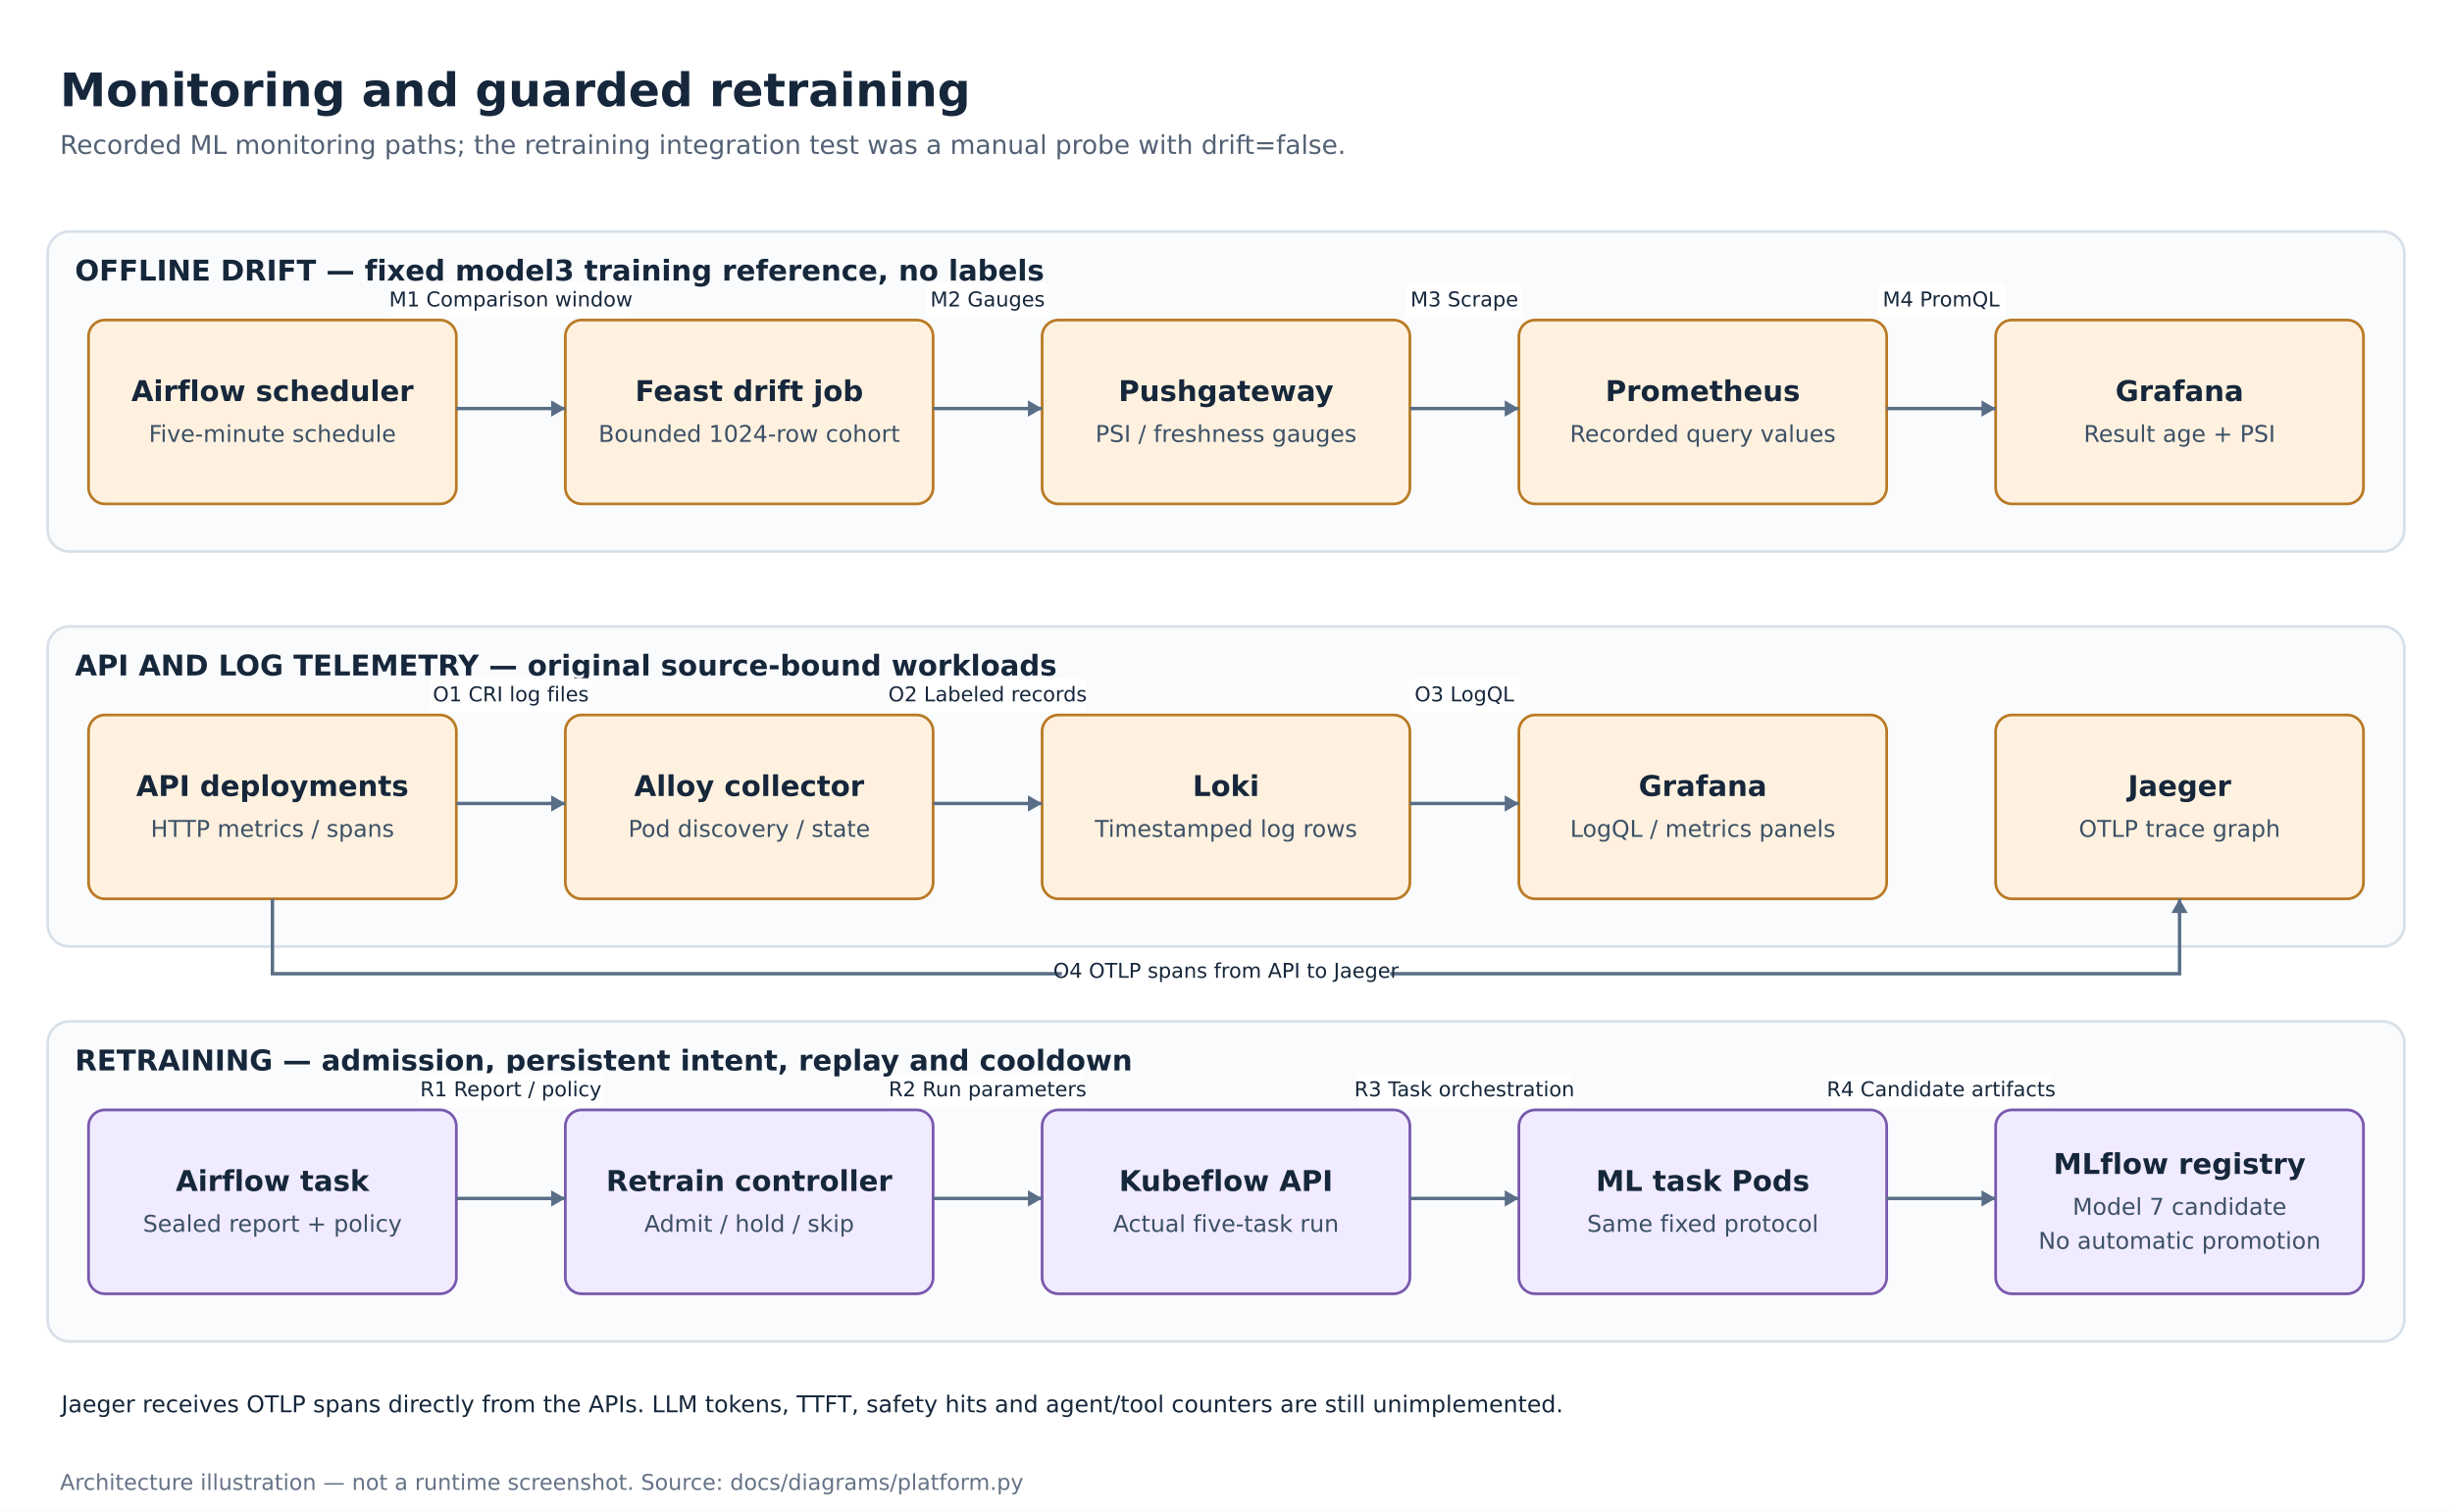
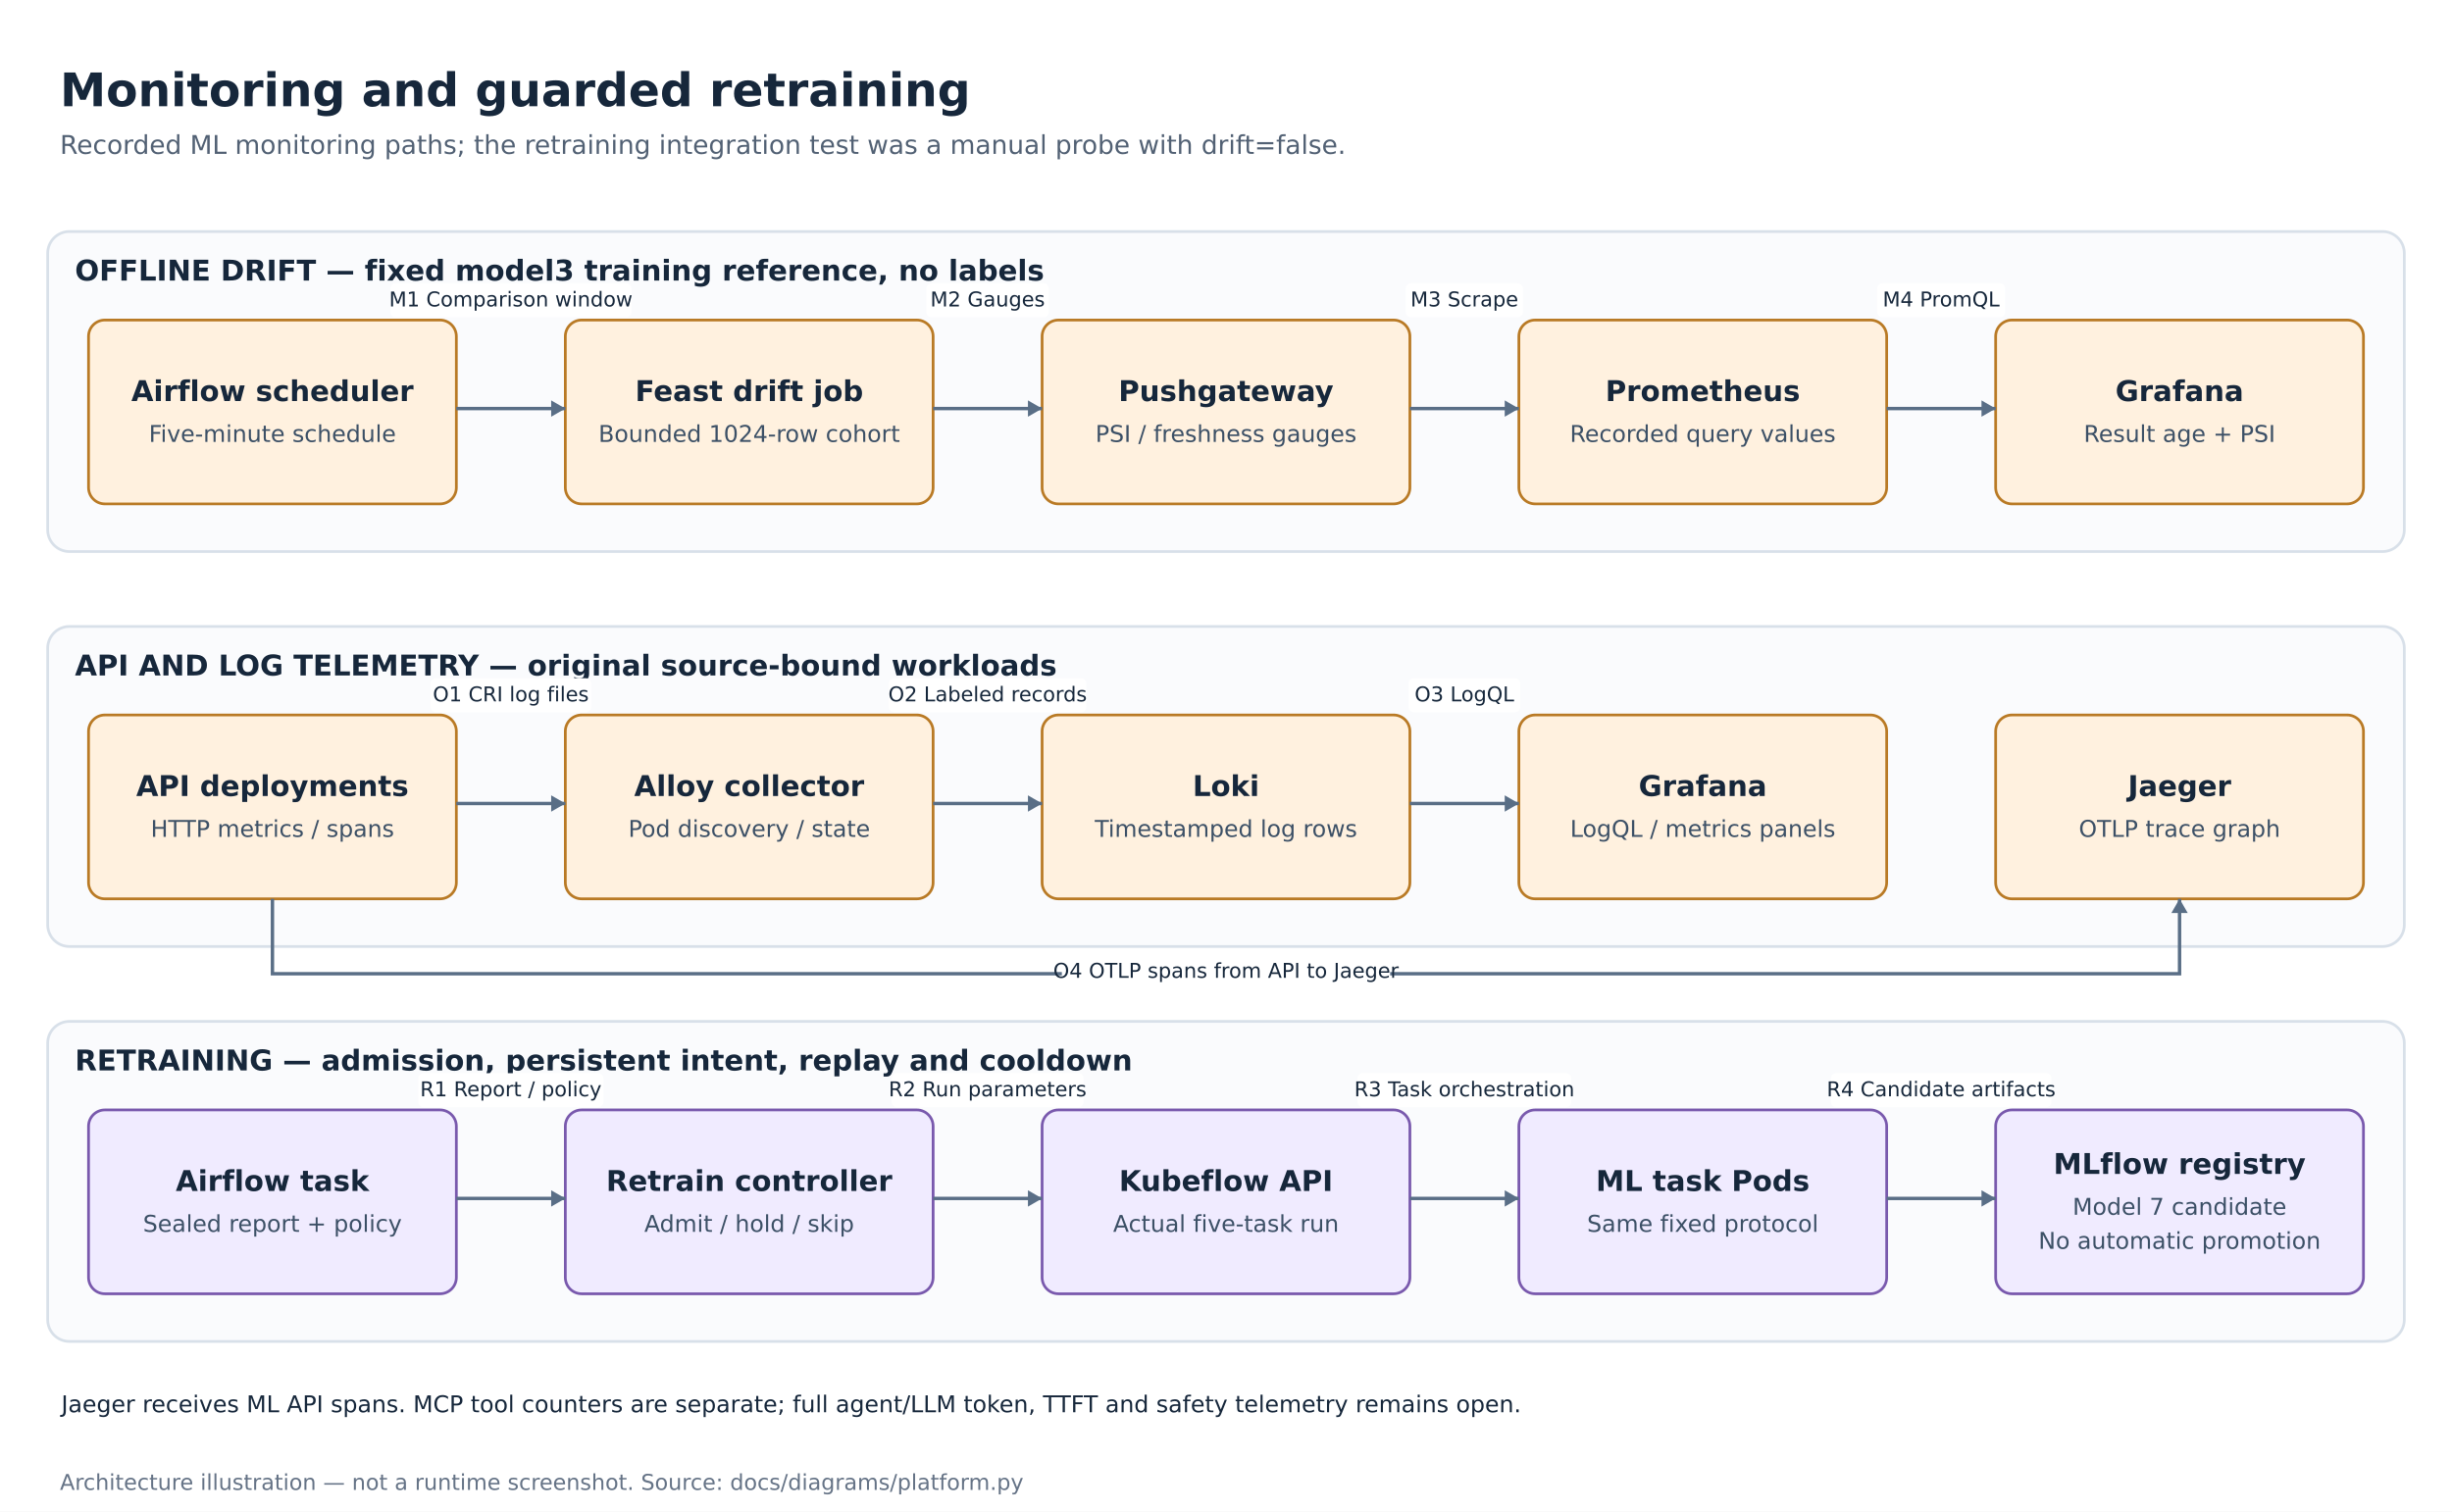
<svg xmlns="http://www.w3.org/2000/svg" width="1800" height="1110" viewBox="0 0 1800 1110" role="img" aria-labelledby="title desc">
  <rect width="100%" height="100%" fill="white" />
  <text x="44" y="78" font-family="Segoe UI,DejaVu Sans,sans-serif" font-size="34" font-weight="600" text-anchor="start" fill="#16273b">Monitoring and guarded retraining</text>
  <text x="44" y="113" font-family="Segoe UI,DejaVu Sans,sans-serif" font-size="19" font-weight="400" text-anchor="start" fill="#526174">Recorded ML monitoring paths; the retraining integration test was a manual probe with drift=false.</text>
  <text x="44" y="1094" font-family="Segoe UI,DejaVu Sans,sans-serif" font-size="16" font-weight="400" text-anchor="start" fill="#657386">Architecture illustration — not a runtime screenshot. Source: docs/diagrams/platform.py</text>
  <rect x="35" y="170" width="1730" height="235" rx="16" fill="#fafbfd" stroke="#d8e0e9" stroke-width="2" />
  <text x="55" y="206" font-family="Segoe UI,DejaVu Sans,sans-serif" font-size="21" font-weight="600" text-anchor="start" fill="#16273b">OFFLINE DRIFT — fixed model3 training reference, no labels</text>
  <rect x="65" y="235" width="270" height="135" rx="12" fill="#fff1df" stroke="#b97a25" stroke-width="2" />
  <text x="200.0" y="294.5" font-family="Segoe UI,DejaVu Sans,sans-serif" font-size="21" font-weight="600" text-anchor="middle" fill="#16273b">Airflow scheduler</text>
  <text x="200.0" y="324.5" font-family="Segoe UI,DejaVu Sans,sans-serif" font-size="17" font-weight="400" text-anchor="middle" fill="#3c5066">Five-minute schedule</text>
  <rect x="415" y="235" width="270" height="135" rx="12" fill="#fff1df" stroke="#b97a25" stroke-width="2" />
  <text x="550.0" y="294.5" font-family="Segoe UI,DejaVu Sans,sans-serif" font-size="21" font-weight="600" text-anchor="middle" fill="#16273b">Feast drift job</text>
  <text x="550.0" y="324.5" font-family="Segoe UI,DejaVu Sans,sans-serif" font-size="17" font-weight="400" text-anchor="middle" fill="#3c5066">Bounded 1024-row cohort</text>
  <rect x="765" y="235" width="270" height="135" rx="12" fill="#fff1df" stroke="#b97a25" stroke-width="2" />
  <text x="900.0" y="294.5" font-family="Segoe UI,DejaVu Sans,sans-serif" font-size="21" font-weight="600" text-anchor="middle" fill="#16273b">Pushgateway</text>
  <text x="900.0" y="324.5" font-family="Segoe UI,DejaVu Sans,sans-serif" font-size="17" font-weight="400" text-anchor="middle" fill="#3c5066">PSI / freshness gauges</text>
  <rect x="1115" y="235" width="270" height="135" rx="12" fill="#fff1df" stroke="#b97a25" stroke-width="2" />
  <text x="1250.0" y="294.5" font-family="Segoe UI,DejaVu Sans,sans-serif" font-size="21" font-weight="600" text-anchor="middle" fill="#16273b">Prometheus</text>
  <text x="1250.0" y="324.5" font-family="Segoe UI,DejaVu Sans,sans-serif" font-size="17" font-weight="400" text-anchor="middle" fill="#3c5066">Recorded query values</text>
  <rect x="1465" y="235" width="270" height="135" rx="12" fill="#fff1df" stroke="#b97a25" stroke-width="2" />
  <text x="1600.0" y="294.5" font-family="Segoe UI,DejaVu Sans,sans-serif" font-size="21" font-weight="600" text-anchor="middle" fill="#16273b">Grafana</text>
  <text x="1600.0" y="324.5" font-family="Segoe UI,DejaVu Sans,sans-serif" font-size="17" font-weight="400" text-anchor="middle" fill="#3c5066">Result age + PSI</text>
  <polyline points="335,300 415,300" fill="none" stroke="#596e86" stroke-width="2.5" />
  <polygon points="415,300 404.608,306.0 404.608,294.0" fill="#596e86" />
  <rect x="286.5" y="208" width="177.0" height="25" rx="4" fill="white" />
  <text x="375" y="225" font-family="Segoe UI,DejaVu Sans,sans-serif" font-size="15" font-weight="400" text-anchor="middle" fill="#16273b">M1  Comparison window</text>
  <polyline points="685,300 765,300" fill="none" stroke="#596e86" stroke-width="2.5" />
  <polygon points="765,300 754.608,306.0 754.608,294.0" fill="#596e86" />
  <rect x="680.0" y="208" width="90.0" height="25" rx="4" fill="white" />
  <text x="725" y="225" font-family="Segoe UI,DejaVu Sans,sans-serif" font-size="15" font-weight="400" text-anchor="middle" fill="#16273b">M2  Gauges</text>
  <polyline points="1035,300 1115,300" fill="none" stroke="#596e86" stroke-width="2.5" />
  <polygon points="1115,300 1104.608,306.0 1104.608,294.0" fill="#596e86" />
  <rect x="1032.0" y="208" width="86.0" height="25" rx="4" fill="white" />
  <text x="1075" y="225" font-family="Segoe UI,DejaVu Sans,sans-serif" font-size="15" font-weight="400" text-anchor="middle" fill="#16273b">M3  Scrape</text>
  <polyline points="1385,300 1465,300" fill="none" stroke="#596e86" stroke-width="2.5" />
  <polygon points="1465,300 1454.608,306.0 1454.608,294.0" fill="#596e86" />
  <rect x="1378.0" y="208" width="94.0" height="25" rx="4" fill="white" />
  <text x="1425" y="225" font-family="Segoe UI,DejaVu Sans,sans-serif" font-size="15" font-weight="400" text-anchor="middle" fill="#16273b">M4  PromQL</text>
  <rect x="35" y="460" width="1730" height="235" rx="16" fill="#fafbfd" stroke="#d8e0e9" stroke-width="2" />
  <text x="55" y="496" font-family="Segoe UI,DejaVu Sans,sans-serif" font-size="21" font-weight="600" text-anchor="start" fill="#16273b">API AND LOG TELEMETRY — original source-bound workloads</text>
  <rect x="65" y="525" width="270" height="135" rx="12" fill="#fff1df" stroke="#b97a25" stroke-width="2" />
  <text x="200.0" y="584.5" font-family="Segoe UI,DejaVu Sans,sans-serif" font-size="21" font-weight="600" text-anchor="middle" fill="#16273b">API deployments</text>
  <text x="200.0" y="614.5" font-family="Segoe UI,DejaVu Sans,sans-serif" font-size="17" font-weight="400" text-anchor="middle" fill="#3c5066">HTTP metrics / spans</text>
  <rect x="415" y="525" width="270" height="135" rx="12" fill="#fff1df" stroke="#b97a25" stroke-width="2" />
  <text x="550.0" y="584.5" font-family="Segoe UI,DejaVu Sans,sans-serif" font-size="21" font-weight="600" text-anchor="middle" fill="#16273b">Alloy collector</text>
  <text x="550.0" y="614.5" font-family="Segoe UI,DejaVu Sans,sans-serif" font-size="17" font-weight="400" text-anchor="middle" fill="#3c5066">Pod discovery / state</text>
  <rect x="765" y="525" width="270" height="135" rx="12" fill="#fff1df" stroke="#b97a25" stroke-width="2" />
  <text x="900.0" y="584.5" font-family="Segoe UI,DejaVu Sans,sans-serif" font-size="21" font-weight="600" text-anchor="middle" fill="#16273b">Loki</text>
  <text x="900.0" y="614.5" font-family="Segoe UI,DejaVu Sans,sans-serif" font-size="17" font-weight="400" text-anchor="middle" fill="#3c5066">Timestamped log rows</text>
  <rect x="1115" y="525" width="270" height="135" rx="12" fill="#fff1df" stroke="#b97a25" stroke-width="2" />
  <text x="1250.0" y="584.5" font-family="Segoe UI,DejaVu Sans,sans-serif" font-size="21" font-weight="600" text-anchor="middle" fill="#16273b">Grafana</text>
  <text x="1250.0" y="614.5" font-family="Segoe UI,DejaVu Sans,sans-serif" font-size="17" font-weight="400" text-anchor="middle" fill="#3c5066">LogQL / metrics panels</text>
  <rect x="1465" y="525" width="270" height="135" rx="12" fill="#fff1df" stroke="#b97a25" stroke-width="2" />
  <text x="1600.0" y="584.5" font-family="Segoe UI,DejaVu Sans,sans-serif" font-size="21" font-weight="600" text-anchor="middle" fill="#16273b">Jaeger</text>
  <text x="1600.0" y="614.5" font-family="Segoe UI,DejaVu Sans,sans-serif" font-size="17" font-weight="400" text-anchor="middle" fill="#3c5066">OTLP trace graph</text>
  <polyline points="335,590 415,590" fill="none" stroke="#596e86" stroke-width="2.5" />
  <polygon points="415,590 404.608,596.0 404.608,584.0" fill="#596e86" />
  <rect x="316.0" y="498" width="118.0" height="25" rx="4" fill="white" />
  <text x="375" y="515" font-family="Segoe UI,DejaVu Sans,sans-serif" font-size="15" font-weight="400" text-anchor="middle" fill="#16273b">O1  CRI log files</text>
  <polyline points="685,590 765,590" fill="none" stroke="#596e86" stroke-width="2.5" />
  <polygon points="765,590 754.608,596.0 754.608,584.0" fill="#596e86" />
  <rect x="652.5" y="498" width="145.0" height="25" rx="4" fill="white" />
  <text x="725" y="515" font-family="Segoe UI,DejaVu Sans,sans-serif" font-size="15" font-weight="400" text-anchor="middle" fill="#16273b">O2  Labeled records</text>
  <polyline points="1035,590 1115,590" fill="none" stroke="#596e86" stroke-width="2.5" />
  <polygon points="1115,590 1104.608,596.0 1104.608,584.0" fill="#596e86" />
  <rect x="1034.0" y="498" width="82.0" height="25" rx="4" fill="white" />
  <text x="1075" y="515" font-family="Segoe UI,DejaVu Sans,sans-serif" font-size="15" font-weight="400" text-anchor="middle" fill="#16273b">O3  LogQL</text>
  <rect x="35" y="750" width="1730" height="235" rx="16" fill="#fafbfd" stroke="#d8e0e9" stroke-width="2" />
  <text x="55" y="786" font-family="Segoe UI,DejaVu Sans,sans-serif" font-size="21" font-weight="600" text-anchor="start" fill="#16273b">RETRAINING — admission, persistent intent, replay and cooldown</text>
  <rect x="65" y="815" width="270" height="135" rx="12" fill="#f0ebff" stroke="#7959ad" stroke-width="2" />
  <text x="200.0" y="874.5" font-family="Segoe UI,DejaVu Sans,sans-serif" font-size="21" font-weight="600" text-anchor="middle" fill="#16273b">Airflow task</text>
  <text x="200.0" y="904.5" font-family="Segoe UI,DejaVu Sans,sans-serif" font-size="17" font-weight="400" text-anchor="middle" fill="#3c5066">Sealed report + policy</text>
  <rect x="415" y="815" width="270" height="135" rx="12" fill="#f0ebff" stroke="#7959ad" stroke-width="2" />
  <text x="550.0" y="874.5" font-family="Segoe UI,DejaVu Sans,sans-serif" font-size="21" font-weight="600" text-anchor="middle" fill="#16273b">Retrain controller</text>
  <text x="550.0" y="904.5" font-family="Segoe UI,DejaVu Sans,sans-serif" font-size="17" font-weight="400" text-anchor="middle" fill="#3c5066">Admit / hold / skip</text>
  <rect x="765" y="815" width="270" height="135" rx="12" fill="#f0ebff" stroke="#7959ad" stroke-width="2" />
  <text x="900.0" y="874.5" font-family="Segoe UI,DejaVu Sans,sans-serif" font-size="21" font-weight="600" text-anchor="middle" fill="#16273b">Kubeflow API</text>
  <text x="900.0" y="904.5" font-family="Segoe UI,DejaVu Sans,sans-serif" font-size="17" font-weight="400" text-anchor="middle" fill="#3c5066">Actual five-task run</text>
  <rect x="1115" y="815" width="270" height="135" rx="12" fill="#f0ebff" stroke="#7959ad" stroke-width="2" />
  <text x="1250.0" y="874.5" font-family="Segoe UI,DejaVu Sans,sans-serif" font-size="21" font-weight="600" text-anchor="middle" fill="#16273b">ML task Pods</text>
  <text x="1250.0" y="904.5" font-family="Segoe UI,DejaVu Sans,sans-serif" font-size="17" font-weight="400" text-anchor="middle" fill="#3c5066">Same fixed protocol</text>
  <rect x="1465" y="815" width="270" height="135" rx="12" fill="#f0ebff" stroke="#7959ad" stroke-width="2" />
  <text x="1600.0" y="862.0" font-family="Segoe UI,DejaVu Sans,sans-serif" font-size="21" font-weight="600" text-anchor="middle" fill="#16273b">MLflow registry</text>
  <text x="1600.0" y="892.0" font-family="Segoe UI,DejaVu Sans,sans-serif" font-size="17" font-weight="400" text-anchor="middle" fill="#3c5066">Model 7 candidate</text>
  <text x="1600.0" y="917.0" font-family="Segoe UI,DejaVu Sans,sans-serif" font-size="17" font-weight="400" text-anchor="middle" fill="#3c5066">No automatic promotion</text>
  <polyline points="335,880 415,880" fill="none" stroke="#596e86" stroke-width="2.5" />
  <polygon points="415,880 404.608,886.0 404.608,874.0" fill="#596e86" />
  <rect x="307.0" y="788" width="136.0" height="25" rx="4" fill="white" />
  <text x="375" y="805" font-family="Segoe UI,DejaVu Sans,sans-serif" font-size="15" font-weight="400" text-anchor="middle" fill="#16273b">R1  Report / policy</text>
  <polyline points="685,880 765,880" fill="none" stroke="#596e86" stroke-width="2.5" />
  <polygon points="765,880 754.608,886.0 754.608,874.0" fill="#596e86" />
  <rect x="654.5" y="788" width="141.0" height="25" rx="4" fill="white" />
  <text x="725" y="805" font-family="Segoe UI,DejaVu Sans,sans-serif" font-size="15" font-weight="400" text-anchor="middle" fill="#16273b">R2  Run parameters</text>
  <polyline points="1035,880 1115,880" fill="none" stroke="#596e86" stroke-width="2.5" />
  <polygon points="1115,880 1104.608,886.0 1104.608,874.0" fill="#596e86" />
  <rect x="996.508" y="788" width="156.984" height="25" rx="4" fill="white" />
  <text x="1075" y="805" font-family="Segoe UI,DejaVu Sans,sans-serif" font-size="15" font-weight="400" text-anchor="middle" fill="#16273b">R3  Task orchestration</text>
  <polyline points="1385,880 1465,880" fill="none" stroke="#596e86" stroke-width="2.5" />
  <polygon points="1465,880 1454.608,886.0 1454.608,874.0" fill="#596e86" />
  <rect x="1344.0" y="788" width="162.0" height="25" rx="4" fill="white" />
  <text x="1425" y="805" font-family="Segoe UI,DejaVu Sans,sans-serif" font-size="15" font-weight="400" text-anchor="middle" fill="#16273b">R4  Candidate artifacts</text>
-   <text x="45" y="1037" font-family="Segoe UI,DejaVu Sans,sans-serif" font-size="17" font-weight="400" text-anchor="start" fill="#16273b">Jaeger receives OTLP spans directly from the APIs. LLM tokens, TTFT, safety hits and agent/tool counters are still unimplemented.</text>
+   <text x="45" y="1037" font-family="Segoe UI,DejaVu Sans,sans-serif" font-size="17" font-weight="400" text-anchor="start" fill="#16273b">Jaeger receives ML API spans. MCP tool counters are separate; full agent/LLM token, TTFT and safety telemetry remains open.</text>
  <polyline points="200,660 200,715 1600,715 1600,660" fill="none" stroke="#596e86" stroke-width="2.5" />
  <polygon points="1600,660 1606.0,670.392 1594.0,670.392" fill="#596e86" />
  <rect x="779.5" y="701" width="241.0" height="25" rx="4" fill="white" />
  <text x="900" y="718" font-family="Segoe UI,DejaVu Sans,sans-serif" font-size="15" font-weight="400" text-anchor="middle" fill="#16273b">O4  OTLP spans from API to Jaeger</text>
</svg>
